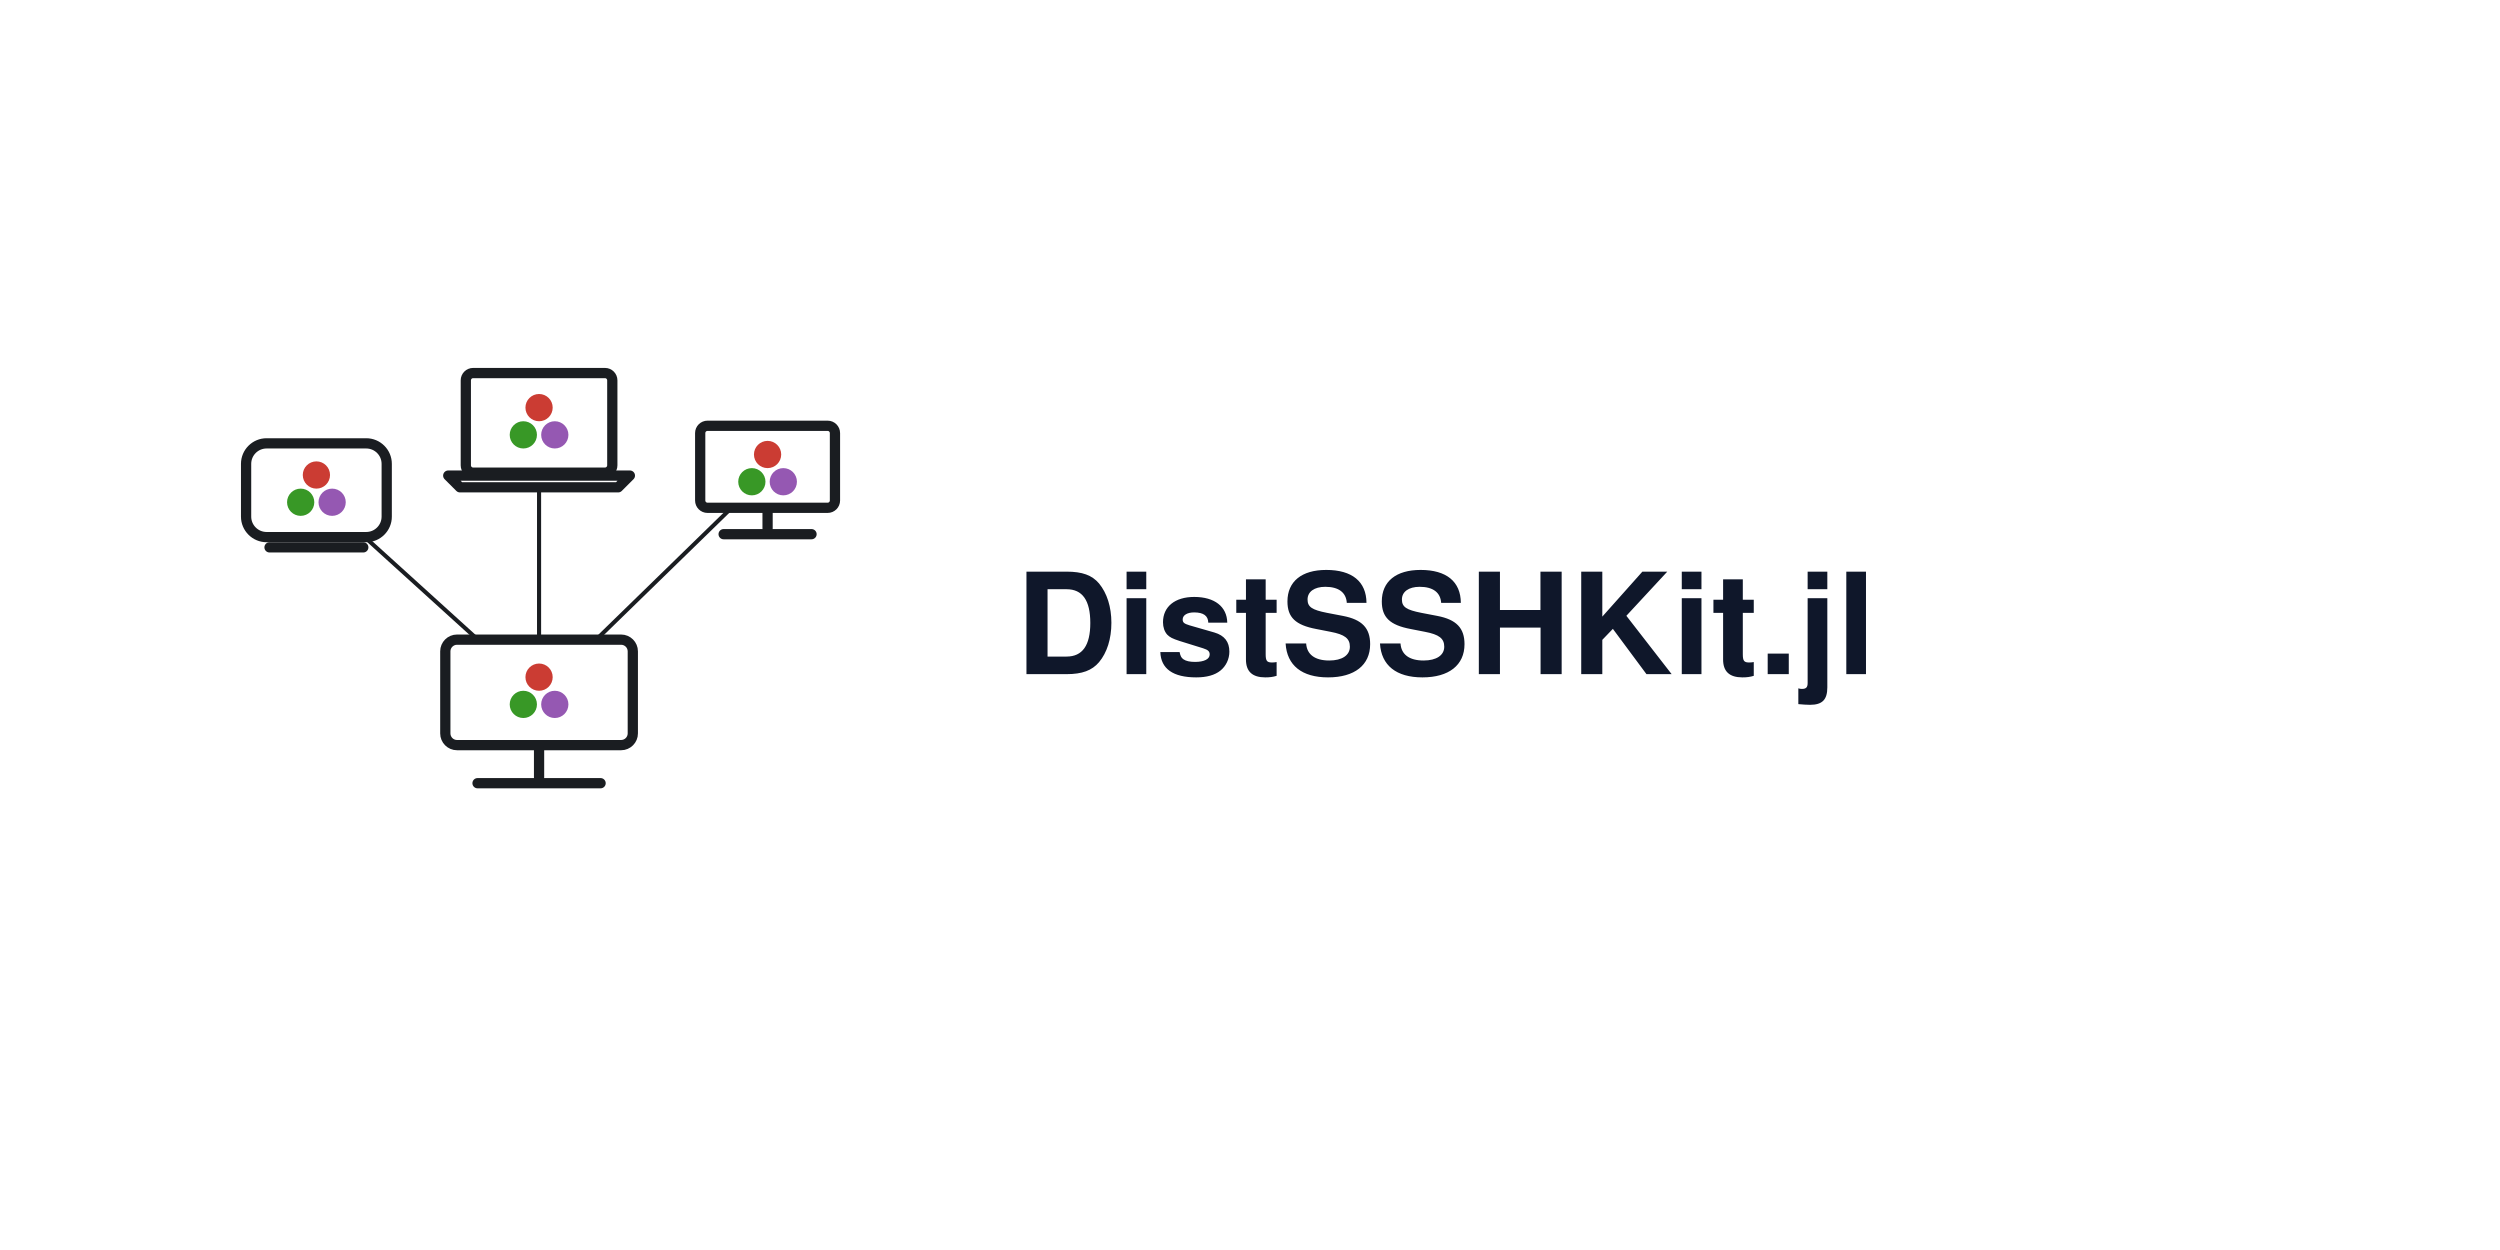
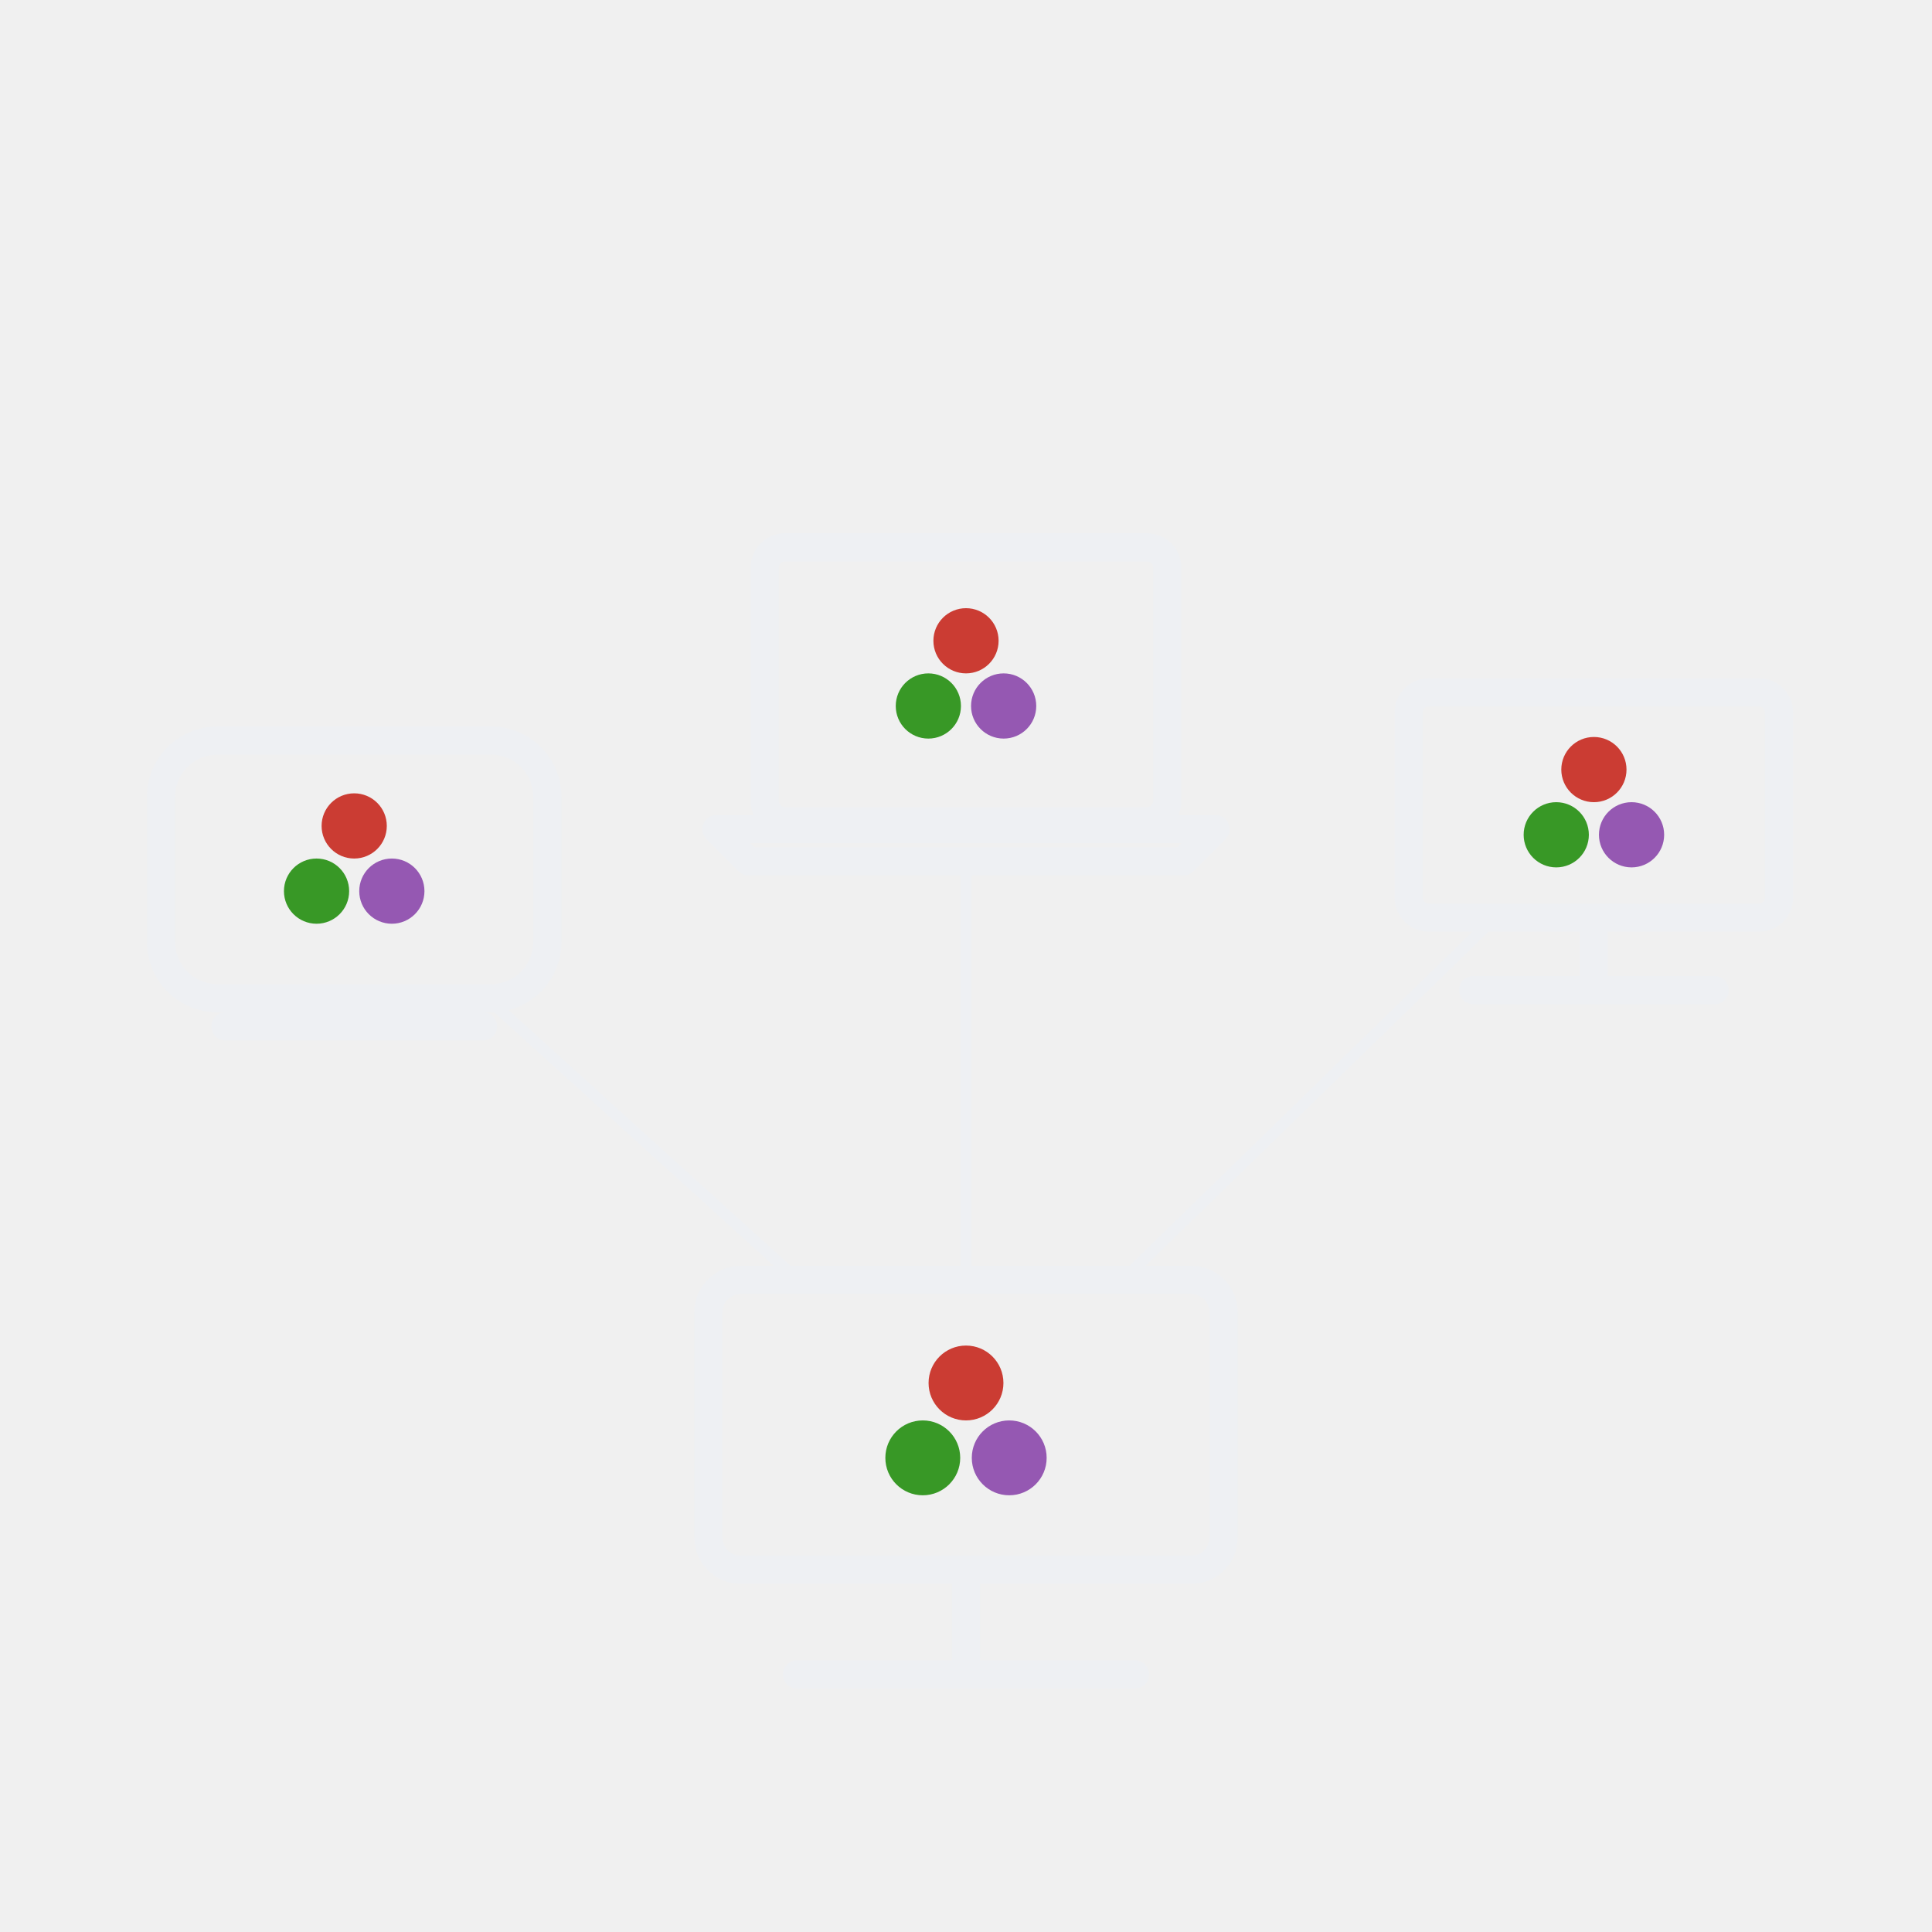
- <svg xmlns="http://www.w3.org/2000/svg" width="1280" height="640" viewBox="0 0 1280 640">
-   <rect width="1280" height="640" fill="#ffffff" />
-   <svg x="96" y="128" width="360" height="360" viewBox="0 26 240 240">
-     <defs>
-       <style>
+ <svg xmlns="http://www.w3.org/2000/svg" viewBox="0 0 240 240" width="240" height="240">
+   <defs>
+     <style>
      .stroke {
        fill: none;
-         stroke: #1a1d21;
+         stroke: #eef0f3;
        stroke-width: 3.5;
        stroke-linecap: round;
        stroke-linejoin: round;
      }
      .link {
-         stroke: #1a1d21;
+         stroke: #eef0f3;
        stroke-width: 1.4;
        stroke-linecap: round;
        fill: none;
      }
    </style>
-       <g id="laptop-body">
-         <rect class="stroke" x="-25" y="-22" width="50" height="34" rx="2.5" />
-         <path class="stroke" d="M-31,13 L31,13 L27,17 L-27,17 Z" />
-       </g>
-       <g id="minibox-body">
-         <rect class="stroke" x="-24" y="-16" width="48" height="32" rx="7" />
-         <line class="stroke" x1="-16" y1="19.5" x2="16" y2="19.5" />
-       </g>
-       <g id="desktop-body">
-         <rect class="stroke" x="-23" y="-22" width="46" height="28" rx="2.5" />
-         <line class="stroke" x1="0" y1="7" x2="0" y2="13" />
-         <line class="stroke" x1="-15" y1="15" x2="15" y2="15" />
-       </g>
-       <g id="master-body">
-         <rect class="stroke" x="-32" y="-25" width="64" height="36" rx="4" />
-         <line class="stroke" x1="0" y1="12" x2="0" y2="22" />
-         <line class="stroke" x1="-21" y1="24" x2="21" y2="24" />
-       </g>
-       <g id="juliadot">
-         <circle cx="0" cy="-6.2" r="4.65" fill="#cb3c33" />
-         <circle cx="-5.369" cy="3.1" r="4.65" fill="#389826" />
-         <circle cx="5.369" cy="3.1" r="4.65" fill="#9558b2" />
-       </g>
-       <g id="juliadot-lg">
-         <circle cx="0" cy="-6.2" r="4.65" fill="#cb3c33" />
-         <circle cx="-5.369" cy="3.1" r="4.65" fill="#389826" />
-         <circle cx="5.369" cy="3.1" r="4.65" fill="#9558b2" />
-       </g>
-     </defs>
-     <path class="link" d="M99.1,159 L60.5,124" />
-     <path class="link" d="M120,159 L120,107" />
-     <path class="link" d="M139.5,159 L185.7,114" />
-     <g transform="translate(44, 108)">
-       <use href="#minibox-body" />
-       <use href="#juliadot" x="0" y="1" />
+     <g id="laptop-body">
+       <rect class="stroke" x="-25" y="-22" width="50" height="34" rx="2.5" />
+       <path class="stroke" d="M-31,13 L31,13 L27,17 L-27,17 Z" />
    </g>
-     <g transform="translate(120, 90)">
-       <use href="#laptop-body" />
-       <use href="#juliadot" x="0" y="-4" />
+     <g id="minibox-body">
+       <rect class="stroke" x="-24" y="-16" width="48" height="32" rx="7" />
+       <line class="stroke" x1="-16" y1="19.5" x2="16" y2="19.5" />
    </g>
-     <g transform="translate(198, 108)">
-       <use href="#desktop-body" />
-       <use href="#juliadot" x="0" y="-6" />
+     <g id="desktop-body">
+       <rect class="stroke" x="-23" y="-22" width="46" height="28" rx="2.5" />
+       <line class="stroke" x1="0" y1="7" x2="0" y2="13" />
+       <line class="stroke" x1="-15" y1="15" x2="15" y2="15" />
    </g>
-     <g transform="translate(120, 184)">
-       <use href="#master-body" />
-       <use href="#juliadot-lg" x="0" y="-6" />
+     <g id="master-body">
+       <rect class="stroke" x="-32" y="-25" width="64" height="36" rx="4" />
+       <line class="stroke" x1="0" y1="12" x2="0" y2="22" />
+       <line class="stroke" x1="-21" y1="24" x2="21" y2="24" />
    </g>
-   </svg>
-   <text x="520" y="320" dominant-baseline="middle" fill="#0f172a" font-family="ui-sans-serif, system-ui, -apple-system, 'SF Pro Display', 'Helvetica Neue', Helvetica, Arial, sans-serif" font-size="72" font-weight="800">DistSSHKit.jl</text>
+     <g id="juliadot">
+       <circle cx="0" cy="-5.4" r="4.05" fill="#cb3c33" />
+       <circle cx="-4.677" cy="2.7" r="4.05" fill="#389826" />
+       <circle cx="4.677" cy="2.7" r="4.05" fill="#9558b2" />
+     </g>
+     <g id="juliadot-lg">
+       <circle cx="0" cy="-6.2" r="4.65" fill="#cb3c33" />
+       <circle cx="-5.369" cy="3.1" r="4.65" fill="#389826" />
+       <circle cx="5.369" cy="3.1" r="4.65" fill="#9558b2" />
+     </g>
+   </defs>
+   <path class="link" d="M99.1,159 L60.5,124" />
+   <path class="link" d="M120,159 L120,107" />
+   <path class="link" d="M139.5,159 L185.7,114" />
+   <g transform="translate(44, 108)">
+     <use href="#minibox-body" />
+     <use href="#juliadot" x="0" y="0" />
+   </g>
+   <g transform="translate(120, 90)">
+     <use href="#laptop-body" />
+     <use href="#juliadot" x="0" y="-5" />
+   </g>
+   <g transform="translate(198, 108)">
+     <use href="#desktop-body" />
+     <use href="#juliadot" x="0" y="-7" />
+   </g>
+   <g transform="translate(120, 184)">
+     <use href="#master-body" />
+     <use href="#juliadot-lg" x="0" y="-6" />
+   </g>
</svg>
